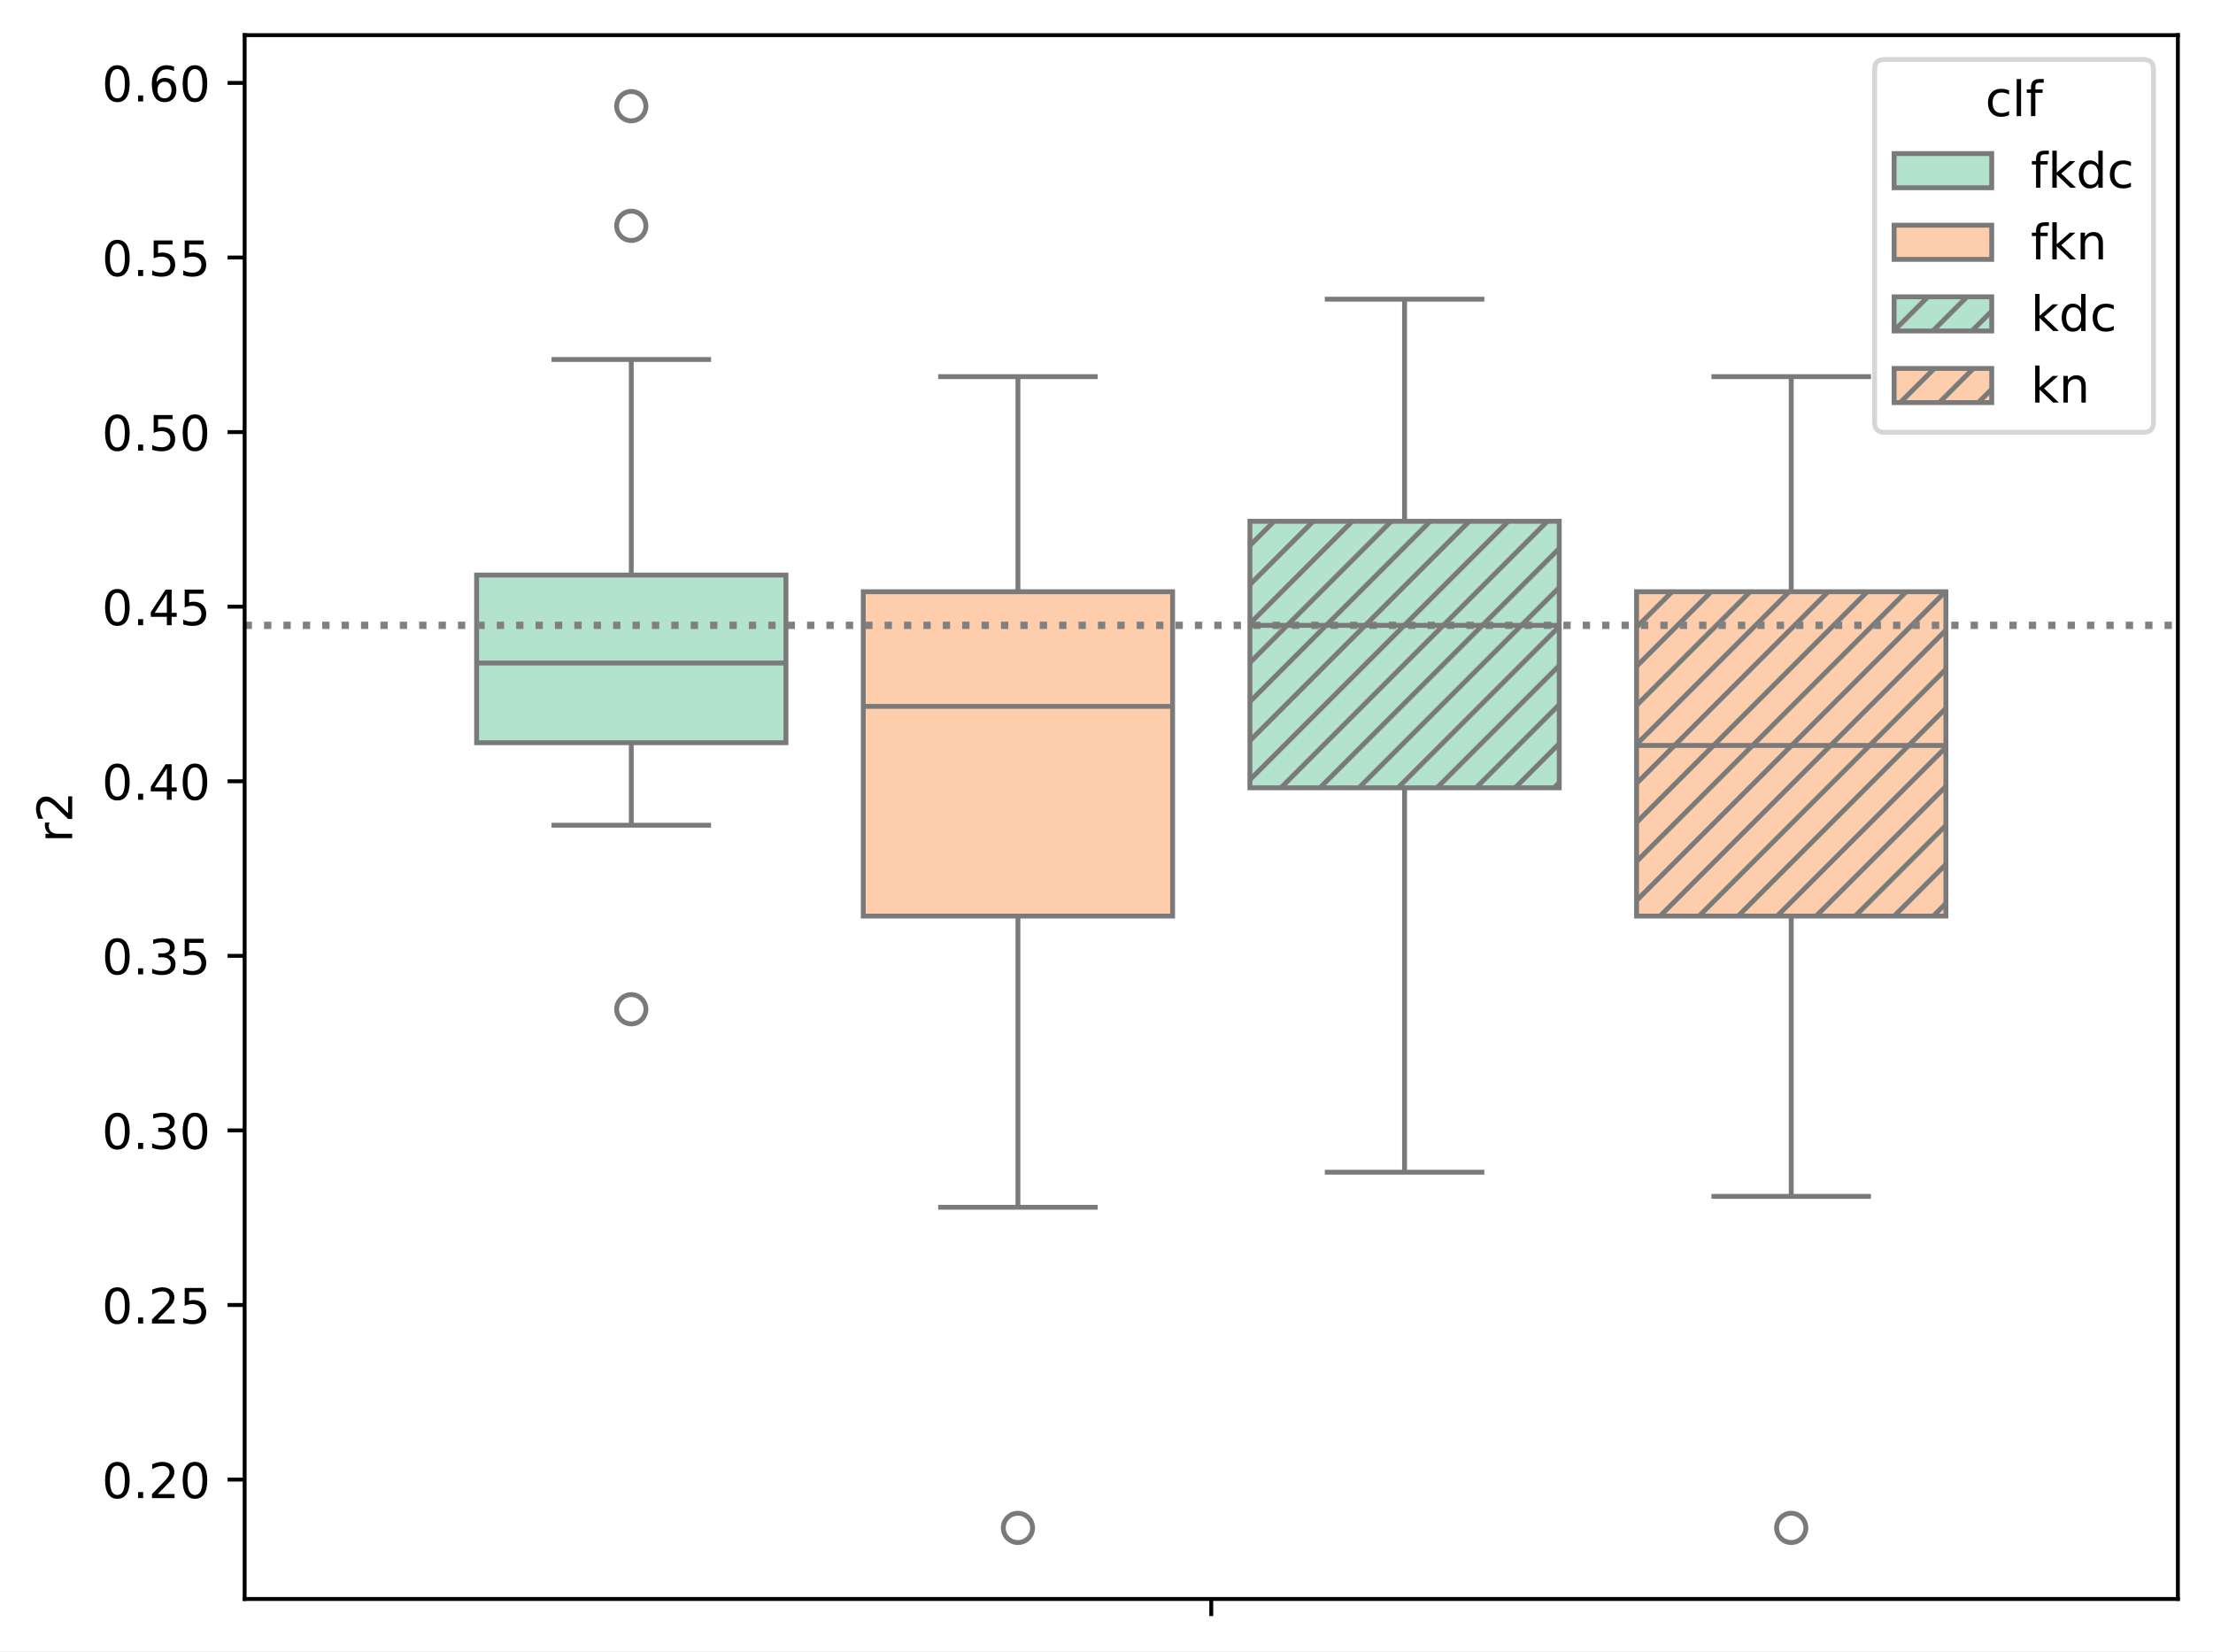
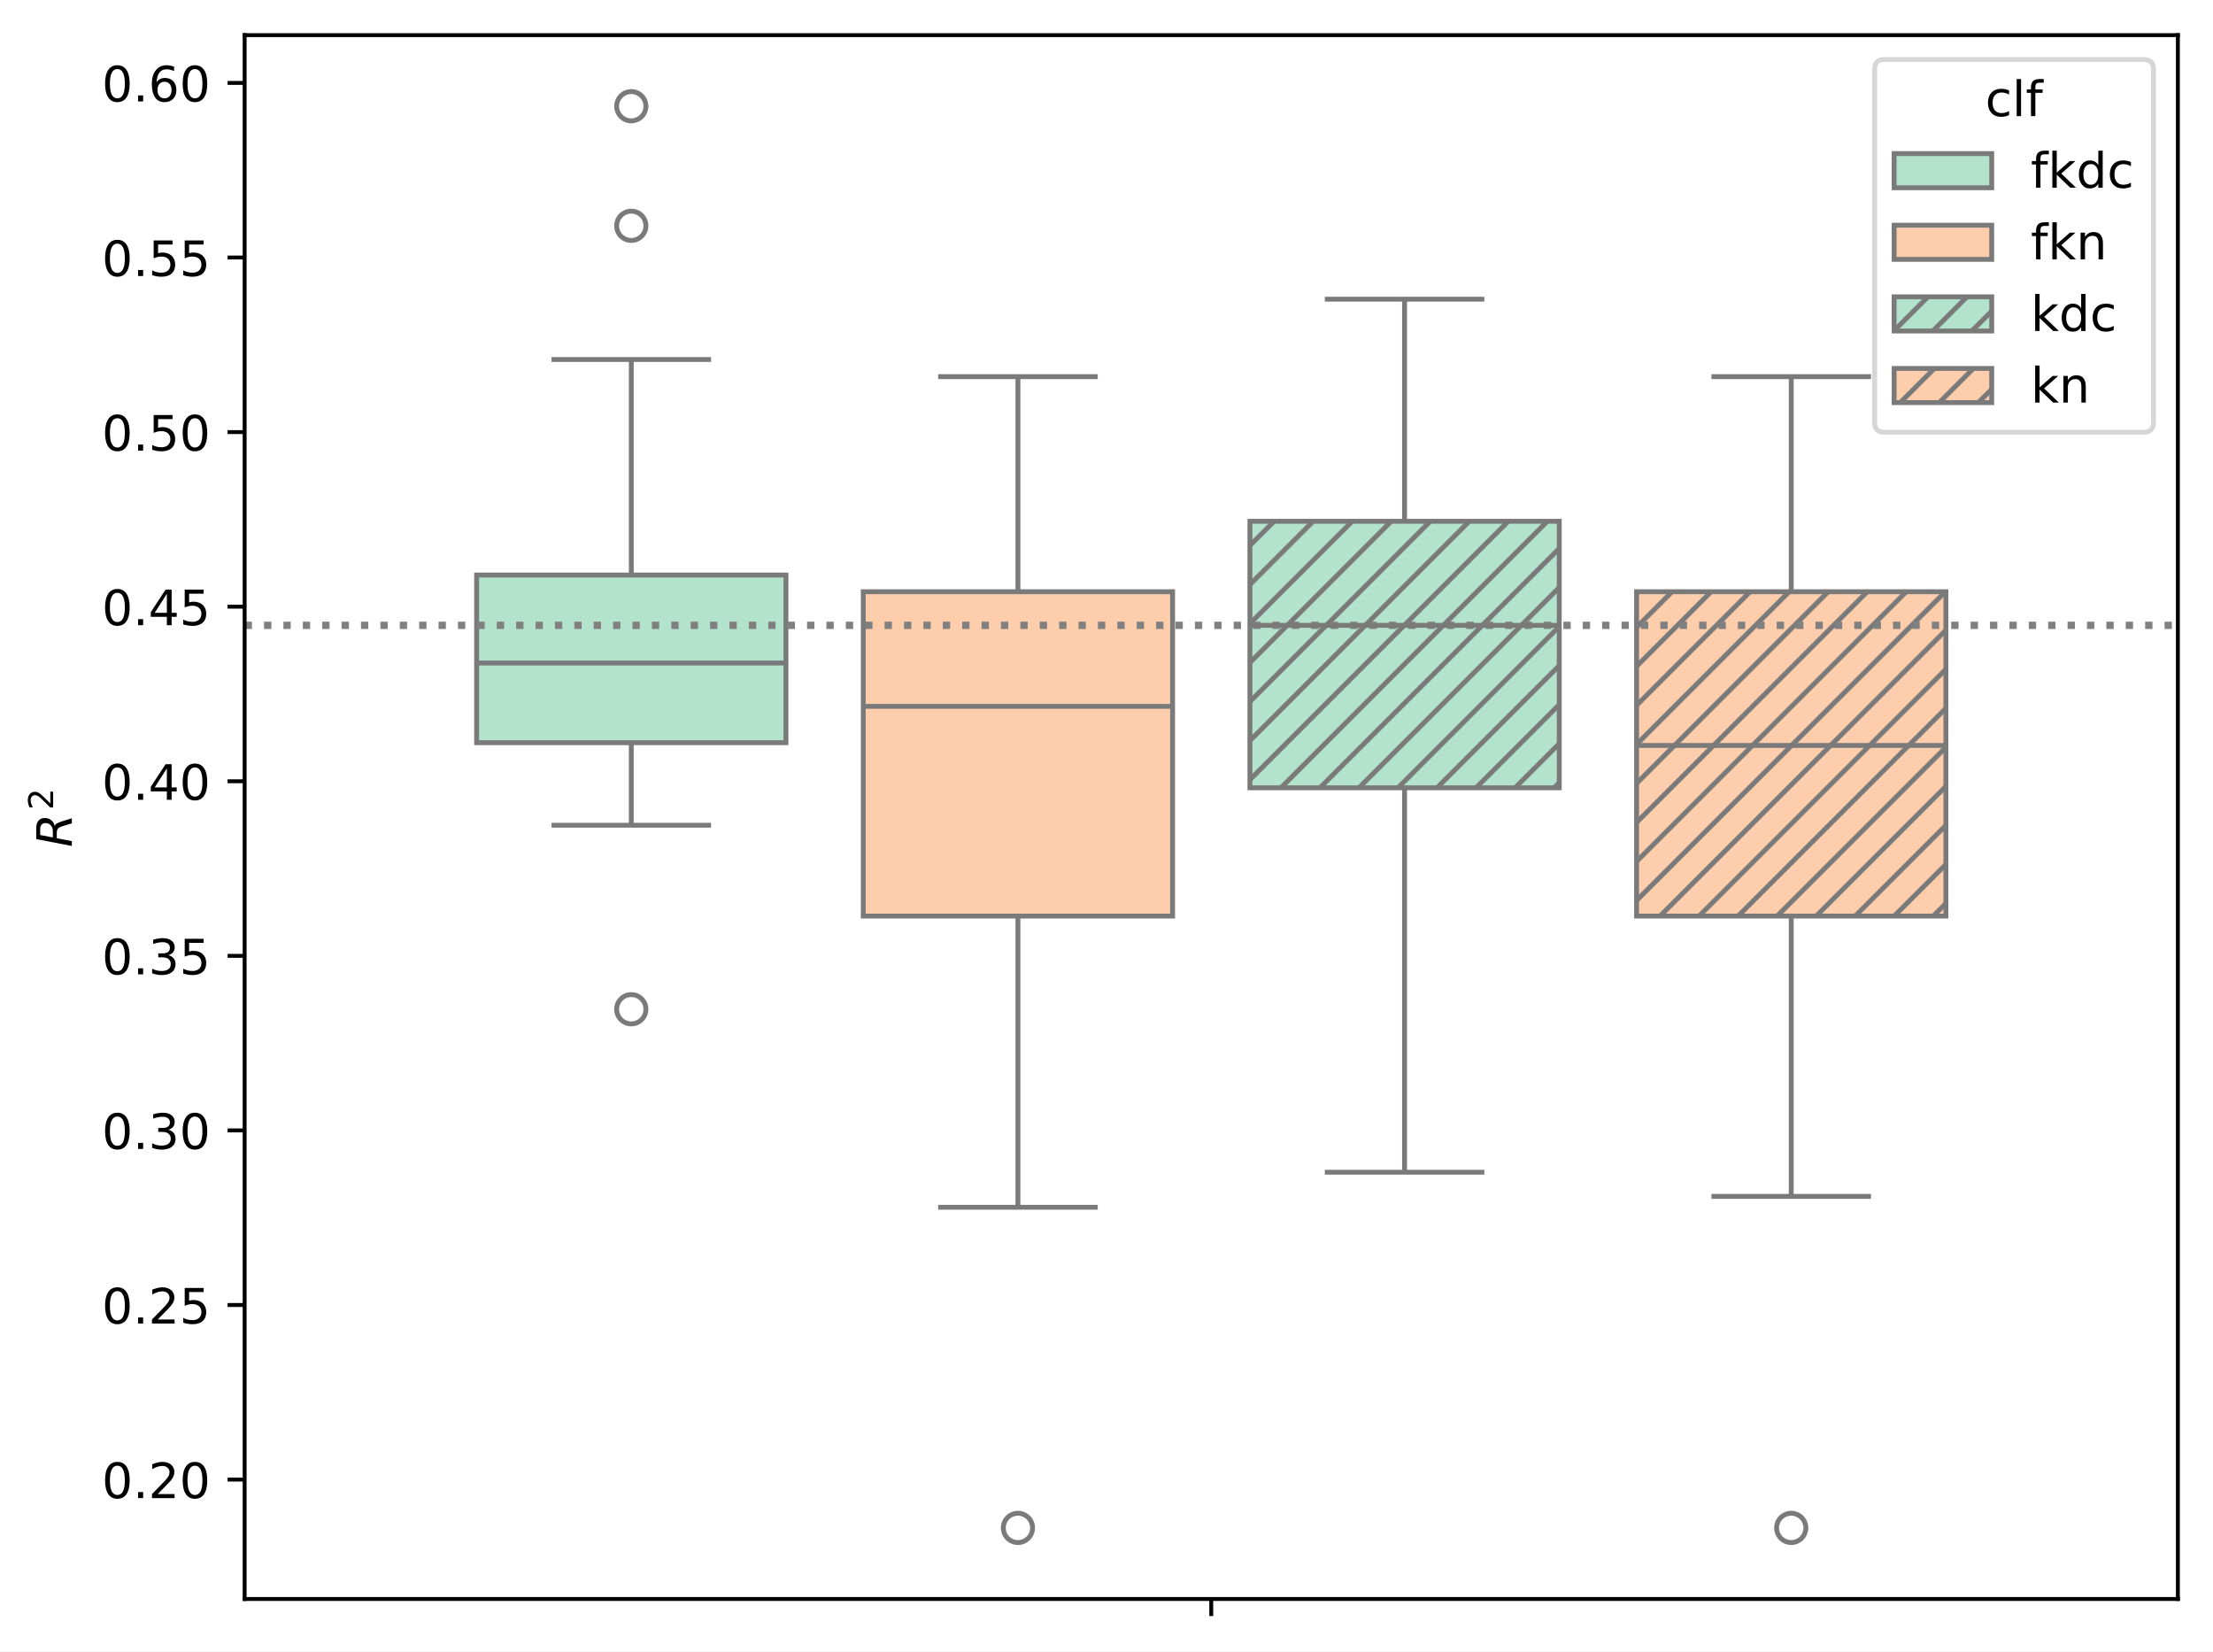
<svg xmlns="http://www.w3.org/2000/svg" xmlns:xlink="http://www.w3.org/1999/xlink" width="453.6pt" height="338.4pt" viewBox="0 0 453.6 338.4" version="1.1">
  <defs>
    <style type="text/css">*{stroke-linejoin: round; stroke-linecap: butt}</style>
  </defs>
  <g id="figure_1">
    <g id="patch_1">
      <path d="M 0 338.4  L 453.6 338.4  L 453.6 0  L 0 0  z " style="fill: #ffffff" />
    </g>
    <g id="axes_1">
      <g id="patch_2">
        <path d="M 50.144 327.7  L 446.4 327.7  L 446.4 7.2  L 50.144 7.2  z " style="fill: #ffffff" />
      </g>
      <g id="patch_3">
        <path d="M 248.272 446.345  L 248.272 446.345  L 248.272 446.345  L 248.272 446.345  z " clip-path="url(#p3b1d81f446)" style="fill: #b3e2cd; stroke: #7a7a7a; stroke-linejoin: miter" />
      </g>
      <g id="patch_4">
        <path d="M 248.272 446.345  L 248.272 446.345  L 248.272 446.345  L 248.272 446.345  z " clip-path="url(#p3b1d81f446)" style="fill: #fdcdac; stroke: #7a7a7a; stroke-linejoin: miter" />
      </g>
      <g id="patch_5">
        <path d="M 248.272 446.345  L 248.272 446.345  L 248.272 446.345  L 248.272 446.345  z " clip-path="url(#p3b1d81f446)" style="fill: #b3e2cd; stroke: #7a7a7a; stroke-linejoin: miter" />
      </g>
      <g id="patch_6">
        <path d="M 248.272 446.345  L 248.272 446.345  L 248.272 446.345  L 248.272 446.345  z " clip-path="url(#p3b1d81f446)" style="fill: #fdcdac; stroke: #7a7a7a; stroke-linejoin: miter" />
      </g>
      <g id="matplotlib.axis_1">
        <g id="xtick_1">
          <g id="line2d_1">
            <defs>
              <path id="m38f3b05bbe" d="M 0 0  L 0 3.5  " style="stroke: #000000; stroke-width: 0.8" />
            </defs>
            <g>
              <use xlink:href="#m38f3b05bbe" x="248.272" y="327.7" style="stroke: #000000; stroke-width: 0.8" />
            </g>
          </g>
        </g>
      </g>
      <g id="matplotlib.axis_2">
        <g id="ytick_1">
          <g id="line2d_2">
            <defs>
              <path id="mbd2f377c6c" d="M 0 0  L -3.5 0  " style="stroke: #000000; stroke-width: 0.8" />
            </defs>
            <g>
              <use xlink:href="#mbd2f377c6c" x="50.144" y="303.228" style="stroke: #000000; stroke-width: 0.8" />
            </g>
          </g>
          <g id="text_1">
            <g transform="translate(20.87813 307.0268) scale(0.1 -0.1)">
              <defs>
                <path id="DejaVuSans-30" d="M 2034 4250  Q 1547 4250 1301 3770  Q 1056 3291 1056 2328  Q 1056 1369 1301 889  Q 1547 409 2034 409  Q 2525 409 2770 889  Q 3016 1369 3016 2328  Q 3016 3291 2770 3770  Q 2525 4250 2034 4250  z M 2034 4750  Q 2819 4750 3233 4129  Q 3647 3509 3647 2328  Q 3647 1150 3233 529  Q 2819 -91 2034 -91  Q 1250 -91 836 529  Q 422 1150 422 2328  Q 422 3509 836 4129  Q 1250 4750 2034 4750  z " transform="scale(0.015625)" />
                <path id="DejaVuSans-2e" d="M 684 794  L 1344 794  L 1344 0  L 684 0  L 684 794  z " transform="scale(0.015625)" />
                <path id="DejaVuSans-32" d="M 1228 531  L 3431 531  L 3431 0  L 469 0  L 469 531  Q 828 903 1448 1529  Q 2069 2156 2228 2338  Q 2531 2678 2651 2914  Q 2772 3150 2772 3378  Q 2772 3750 2511 3984  Q 2250 4219 1831 4219  Q 1534 4219 1204 4116  Q 875 4013 500 3803  L 500 4441  Q 881 4594 1212 4672  Q 1544 4750 1819 4750  Q 2544 4750 2975 4387  Q 3406 4025 3406 3419  Q 3406 3131 3298 2873  Q 3191 2616 2906 2266  Q 2828 2175 2409 1742  Q 1991 1309 1228 531  z " transform="scale(0.015625)" />
              </defs>
              <use xlink:href="#DejaVuSans-30" />
              <use xlink:href="#DejaVuSans-2e" transform="translate(63.62305 0)" />
              <use xlink:href="#DejaVuSans-32" transform="translate(95.41016 0)" />
              <use xlink:href="#DejaVuSans-30" transform="translate(159.0332 0)" />
            </g>
          </g>
        </g>
        <g id="ytick_2">
          <g id="line2d_3">
            <g>
              <use xlink:href="#mbd2f377c6c" x="50.144" y="267.448" style="stroke: #000000; stroke-width: 0.8" />
            </g>
          </g>
          <g id="text_2">
            <g transform="translate(20.87813 271.2476) scale(0.1 -0.1)">
              <defs>
                <path id="DejaVuSans-35" d="M 691 4666  L 3169 4666  L 3169 4134  L 1269 4134  L 1269 2991  Q 1406 3038 1543 3061  Q 1681 3084 1819 3084  Q 2600 3084 3056 2656  Q 3513 2228 3513 1497  Q 3513 744 3044 326  Q 2575 -91 1722 -91  Q 1428 -91 1123 -41  Q 819 9 494 109  L 494 744  Q 775 591 1075 516  Q 1375 441 1709 441  Q 2250 441 2565 725  Q 2881 1009 2881 1497  Q 2881 1984 2565 2268  Q 2250 2553 1709 2553  Q 1456 2553 1204 2497  Q 953 2441 691 2322  L 691 4666  z " transform="scale(0.015625)" />
              </defs>
              <use xlink:href="#DejaVuSans-30" />
              <use xlink:href="#DejaVuSans-2e" transform="translate(63.62305 0)" />
              <use xlink:href="#DejaVuSans-32" transform="translate(95.41016 0)" />
              <use xlink:href="#DejaVuSans-35" transform="translate(159.0332 0)" />
            </g>
          </g>
        </g>
        <g id="ytick_3">
          <g id="line2d_4">
            <g>
              <use xlink:href="#mbd2f377c6c" x="50.144" y="231.669" style="stroke: #000000; stroke-width: 0.8" />
            </g>
          </g>
          <g id="text_3">
            <g transform="translate(20.87813 235.4683) scale(0.1 -0.1)">
              <defs>
                <path id="DejaVuSans-33" d="M 2597 2516  Q 3050 2419 3304 2112  Q 3559 1806 3559 1356  Q 3559 666 3084 287  Q 2609 -91 1734 -91  Q 1441 -91 1130 -33  Q 819 25 488 141  L 488 750  Q 750 597 1062 519  Q 1375 441 1716 441  Q 2309 441 2620 675  Q 2931 909 2931 1356  Q 2931 1769 2642 2001  Q 2353 2234 1838 2234  L 1294 2234  L 1294 2753  L 1863 2753  Q 2328 2753 2575 2939  Q 2822 3125 2822 3475  Q 2822 3834 2567 4026  Q 2313 4219 1838 4219  Q 1578 4219 1281 4162  Q 984 4106 628 3988  L 628 4550  Q 988 4650 1302 4700  Q 1616 4750 1894 4750  Q 2613 4750 3031 4423  Q 3450 4097 3450 3541  Q 3450 3153 3228 2886  Q 3006 2619 2597 2516  z " transform="scale(0.015625)" />
              </defs>
              <use xlink:href="#DejaVuSans-30" />
              <use xlink:href="#DejaVuSans-2e" transform="translate(63.62305 0)" />
              <use xlink:href="#DejaVuSans-33" transform="translate(95.41016 0)" />
              <use xlink:href="#DejaVuSans-30" transform="translate(159.0332 0)" />
            </g>
          </g>
        </g>
        <g id="ytick_4">
          <g id="line2d_5">
            <g>
              <use xlink:href="#mbd2f377c6c" x="50.144" y="195.89" style="stroke: #000000; stroke-width: 0.8" />
            </g>
          </g>
          <g id="text_4">
            <g transform="translate(20.87813 199.689) scale(0.1 -0.1)">
              <use xlink:href="#DejaVuSans-30" />
              <use xlink:href="#DejaVuSans-2e" transform="translate(63.62305 0)" />
              <use xlink:href="#DejaVuSans-33" transform="translate(95.41016 0)" />
              <use xlink:href="#DejaVuSans-35" transform="translate(159.0332 0)" />
            </g>
          </g>
        </g>
        <g id="ytick_5">
          <g id="line2d_6">
            <g>
              <use xlink:href="#mbd2f377c6c" x="50.144" y="160.111" style="stroke: #000000; stroke-width: 0.8" />
            </g>
          </g>
          <g id="text_5">
            <g transform="translate(20.87813 163.9098) scale(0.1 -0.1)">
              <defs>
                <path id="DejaVuSans-34" d="M 2419 4116  L 825 1625  L 2419 1625  L 2419 4116  z M 2253 4666  L 3047 4666  L 3047 1625  L 3713 1625  L 3713 1100  L 3047 1100  L 3047 0  L 2419 0  L 2419 1100  L 313 1100  L 313 1709  L 2253 4666  z " transform="scale(0.015625)" />
              </defs>
              <use xlink:href="#DejaVuSans-30" />
              <use xlink:href="#DejaVuSans-2e" transform="translate(63.62305 0)" />
              <use xlink:href="#DejaVuSans-34" transform="translate(95.41016 0)" />
              <use xlink:href="#DejaVuSans-30" transform="translate(159.0332 0)" />
            </g>
          </g>
        </g>
        <g id="ytick_6">
          <g id="line2d_7">
            <g>
              <use xlink:href="#mbd2f377c6c" x="50.144" y="124.331" style="stroke: #000000; stroke-width: 0.8" />
            </g>
          </g>
          <g id="text_6">
            <g transform="translate(20.87813 128.1305) scale(0.1 -0.1)">
              <use xlink:href="#DejaVuSans-30" />
              <use xlink:href="#DejaVuSans-2e" transform="translate(63.62305 0)" />
              <use xlink:href="#DejaVuSans-34" transform="translate(95.41016 0)" />
              <use xlink:href="#DejaVuSans-35" transform="translate(159.0332 0)" />
            </g>
          </g>
        </g>
        <g id="ytick_7">
          <g id="line2d_8">
            <g>
              <use xlink:href="#mbd2f377c6c" x="50.144" y="88.552" style="stroke: #000000; stroke-width: 0.8" />
            </g>
          </g>
          <g id="text_7">
            <g transform="translate(20.87813 92.35124) scale(0.1 -0.1)">
              <use xlink:href="#DejaVuSans-30" />
              <use xlink:href="#DejaVuSans-2e" transform="translate(63.62305 0)" />
              <use xlink:href="#DejaVuSans-35" transform="translate(95.41016 0)" />
              <use xlink:href="#DejaVuSans-30" transform="translate(159.0332 0)" />
            </g>
          </g>
        </g>
        <g id="ytick_8">
          <g id="line2d_9">
            <g>
              <use xlink:href="#mbd2f377c6c" x="50.144" y="52.773" style="stroke: #000000; stroke-width: 0.8" />
            </g>
          </g>
          <g id="text_8">
            <g transform="translate(20.87813 56.57197) scale(0.1 -0.1)">
              <use xlink:href="#DejaVuSans-30" />
              <use xlink:href="#DejaVuSans-2e" transform="translate(63.62305 0)" />
              <use xlink:href="#DejaVuSans-35" transform="translate(95.41016 0)" />
              <use xlink:href="#DejaVuSans-35" transform="translate(159.0332 0)" />
            </g>
          </g>
        </g>
        <g id="ytick_9">
          <g id="line2d_10">
            <g>
              <use xlink:href="#mbd2f377c6c" x="50.144" y="16.993" style="stroke: #000000; stroke-width: 0.8" />
            </g>
          </g>
          <g id="text_9">
            <g transform="translate(20.87813 20.79271) scale(0.1 -0.1)">
              <defs>
                <path id="DejaVuSans-36" d="M 2113 2584  Q 1688 2584 1439 2293  Q 1191 2003 1191 1497  Q 1191 994 1439 701  Q 1688 409 2113 409  Q 2538 409 2786 701  Q 3034 994 3034 1497  Q 3034 2003 2786 2293  Q 2538 2584 2113 2584  z M 3366 4563  L 3366 3988  Q 3128 4100 2886 4159  Q 2644 4219 2406 4219  Q 1781 4219 1451 3797  Q 1122 3375 1075 2522  Q 1259 2794 1537 2939  Q 1816 3084 2150 3084  Q 2853 3084 3261 2657  Q 3669 2231 3669 1497  Q 3669 778 3244 343  Q 2819 -91 2113 -91  Q 1303 -91 875 529  Q 447 1150 447 2328  Q 447 3434 972 4092  Q 1497 4750 2381 4750  Q 2619 4750 2861 4703  Q 3103 4656 3366 4563  z " transform="scale(0.015625)" />
              </defs>
              <use xlink:href="#DejaVuSans-30" />
              <use xlink:href="#DejaVuSans-2e" transform="translate(63.62305 0)" />
              <use xlink:href="#DejaVuSans-36" transform="translate(95.41016 0)" />
              <use xlink:href="#DejaVuSans-30" transform="translate(159.0332 0)" />
            </g>
          </g>
        </g>
        <g id="text_10">
-           <g transform="translate(14.79844 172.6867) rotate(-90) scale(0.1 -0.1)">
-             <defs>
-               <path id="DejaVuSans-72" d="M 2631 2963  Q 2534 3019 2420 3045  Q 2306 3072 2169 3072  Q 1681 3072 1420 2755  Q 1159 2438 1159 1844  L 1159 0  L 581 0  L 581 3500  L 1159 3500  L 1159 2956  Q 1341 3275 1631 3429  Q 1922 3584 2338 3584  Q 2397 3584 2469 3576  Q 2541 3569 2628 3553  L 2631 2963  z " transform="scale(0.015625)" />
-             </defs>
-             <use xlink:href="#DejaVuSans-72" />
-             <use xlink:href="#DejaVuSans-32" transform="translate(41.11328 0)" />
+           <g transform="translate(14.79844 173.65) rotate(-90) scale(0.1 -0.1)">
+             <defs>
+               <path id="DejaVuSans-Oblique-52" d="M 1613 4147  L 1294 2491  L 2106 2491  Q 2584 2491 2879 2755  Q 3175 3019 3175 3444  Q 3175 3784 2976 3965  Q 2778 4147 2406 4147  L 1613 4147  z M 2772 2241  Q 2972 2194 3105 2009  Q 3238 1825 3413 1275  L 3809 0  L 3144 0  L 2778 1197  Q 2638 1659 2453 1815  Q 2269 1972 1888 1972  L 1191 1972  L 806 0  L 172 0  L 1081 4666  L 2503 4666  Q 3150 4666 3495 4373  Q 3841 4081 3841 3531  Q 3841 3044 3547 2687  Q 3253 2331 2772 2241  z " transform="scale(0.015625)" />
+             </defs>
+             <use xlink:href="#DejaVuSans-Oblique-52" transform="translate(0 0.765625)" />
+             <use xlink:href="#DejaVuSans-32" transform="translate(76.49919 39.04688) scale(0.7)" />
          </g>
        </g>
      </g>
      <g id="patch_7">
        <path d="M 97.695 152.215  L 161.095 152.215  L 161.095 117.851  L 97.695 117.851  L 97.695 152.215  z " clip-path="url(#p3b1d81f446)" style="fill: #b3e2cd; stroke: #7a7a7a; stroke-linejoin: miter" />
      </g>
      <g id="line2d_11">
        <path d="M 129.395 152.215  L 129.395 169.125  " clip-path="url(#p3b1d81f446)" style="fill: none; stroke: #7a7a7a" />
      </g>
      <g id="line2d_12">
        <path d="M 129.395 117.851  L 129.395 73.676  " clip-path="url(#p3b1d81f446)" style="fill: none; stroke: #7a7a7a" />
      </g>
      <g id="line2d_13">
        <path d="M 113.545 169.125  L 145.245 169.125  " clip-path="url(#p3b1d81f446)" style="fill: none; stroke: #7a7a7a; stroke-linecap: square" />
      </g>
      <g id="line2d_14">
        <path d="M 113.545 73.676  L 145.245 73.676  " clip-path="url(#p3b1d81f446)" style="fill: none; stroke: #7a7a7a; stroke-linecap: square" />
      </g>
      <g id="line2d_15">
        <defs>
          <path id="mf2d42e0765" d="M 0 3  C 0.796 3 1.559 2.684 2.121 2.121  C 2.684 1.559 3 0.796 3 0  C 3 -0.796 2.684 -1.559 2.121 -2.121  C 1.559 -2.684 0.796 -3 0 -3  C -0.796 -3 -1.559 -2.684 -2.121 -2.121  C -2.684 -1.559 -3 -0.796 -3 0  C -3 0.796 -2.684 1.559 -2.121 2.121  C -1.559 2.684 -0.796 3 0 3  z " style="stroke: #7a7a7a" />
        </defs>
        <g clip-path="url(#p3b1d81f446)">
          <use xlink:href="#mf2d42e0765" x="129.395" y="206.838" style="fill-opacity: 0; stroke: #7a7a7a" />
          <use xlink:href="#mf2d42e0765" x="129.395" y="21.768" style="fill-opacity: 0; stroke: #7a7a7a" />
          <use xlink:href="#mf2d42e0765" x="129.395" y="46.276" style="fill-opacity: 0; stroke: #7a7a7a" />
        </g>
      </g>
      <g id="patch_8">
        <path d="M 176.946 187.745  L 240.347 187.745  L 240.347 121.27  L 176.946 121.27  L 176.946 187.745  z " clip-path="url(#p3b1d81f446)" style="fill: #fdcdac; stroke: #7a7a7a; stroke-linejoin: miter" />
      </g>
      <g id="line2d_16">
        <path d="M 208.646 187.745  L 208.646 247.425  " clip-path="url(#p3b1d81f446)" style="fill: none; stroke: #7a7a7a" />
      </g>
      <g id="line2d_17">
        <path d="M 208.646 121.27  L 208.646 77.193  " clip-path="url(#p3b1d81f446)" style="fill: none; stroke: #7a7a7a" />
      </g>
      <g id="line2d_18">
        <path d="M 192.796 247.425  L 224.496 247.425  " clip-path="url(#p3b1d81f446)" style="fill: none; stroke: #7a7a7a; stroke-linecap: square" />
      </g>
      <g id="line2d_19">
        <path d="M 192.796 77.193  L 224.496 77.193  " clip-path="url(#p3b1d81f446)" style="fill: none; stroke: #7a7a7a; stroke-linecap: square" />
      </g>
      <g id="line2d_20">
        <g clip-path="url(#p3b1d81f446)">
          <use xlink:href="#mf2d42e0765" x="208.646" y="313.132" style="fill-opacity: 0; stroke: #7a7a7a" />
        </g>
      </g>
      <g id="patch_9">
        <path d="M 256.197 161.455  L 319.598 161.455  L 319.598 106.834  L 256.197 106.834  L 256.197 161.455  z " clip-path="url(#p3b1d81f446)" style="fill: url(#h5c36d2b54f); stroke: #7a7a7a; stroke-linejoin: miter" />
      </g>
      <g id="line2d_21">
        <path d="M 287.897 161.455  L 287.897 240.241  " clip-path="url(#p3b1d81f446)" style="fill: none; stroke: #7a7a7a" />
      </g>
      <g id="line2d_22">
        <path d="M 287.897 106.834  L 287.897 61.316  " clip-path="url(#p3b1d81f446)" style="fill: none; stroke: #7a7a7a" />
      </g>
      <g id="line2d_23">
        <path d="M 272.047 240.241  L 303.748 240.241  " clip-path="url(#p3b1d81f446)" style="fill: none; stroke: #7a7a7a; stroke-linecap: square" />
      </g>
      <g id="line2d_24">
        <path d="M 272.047 61.316  L 303.748 61.316  " clip-path="url(#p3b1d81f446)" style="fill: none; stroke: #7a7a7a; stroke-linecap: square" />
      </g>
      <g id="line2d_25" />
      <g id="patch_10">
        <path d="M 335.448 187.745  L 398.849 187.745  L 398.849 121.27  L 335.448 121.27  L 335.448 187.745  z " clip-path="url(#p3b1d81f446)" style="fill: url(#h0577782f04); stroke: #7a7a7a; stroke-linejoin: miter" />
      </g>
      <g id="line2d_26">
        <path d="M 367.149 187.745  L 367.149 245.193  " clip-path="url(#p3b1d81f446)" style="fill: none; stroke: #7a7a7a" />
      </g>
      <g id="line2d_27">
        <path d="M 367.149 121.27  L 367.149 77.193  " clip-path="url(#p3b1d81f446)" style="fill: none; stroke: #7a7a7a" />
      </g>
      <g id="line2d_28">
        <path d="M 351.298 245.193  L 382.999 245.193  " clip-path="url(#p3b1d81f446)" style="fill: none; stroke: #7a7a7a; stroke-linecap: square" />
      </g>
      <g id="line2d_29">
        <path d="M 351.298 77.193  L 382.999 77.193  " clip-path="url(#p3b1d81f446)" style="fill: none; stroke: #7a7a7a; stroke-linecap: square" />
      </g>
      <g id="line2d_30">
        <g clip-path="url(#p3b1d81f446)">
          <use xlink:href="#mf2d42e0765" x="367.149" y="313.132" style="fill-opacity: 0; stroke: #7a7a7a" />
        </g>
      </g>
      <g id="line2d_31">
        <path d="M 50.144 128.16  L 446.4 128.16  " clip-path="url(#p3b1d81f446)" style="fill: none; stroke-dasharray: 1.5,2.475; stroke-dashoffset: 0; stroke: #808080; stroke-width: 1.5" />
      </g>
      <g id="line2d_32">
        <path d="M 97.695 135.882  L 161.095 135.882  " clip-path="url(#p3b1d81f446)" style="fill: none; stroke: #7a7a7a" />
      </g>
      <g id="line2d_33">
        <path d="M 176.946 144.766  L 240.347 144.766  " clip-path="url(#p3b1d81f446)" style="fill: none; stroke: #7a7a7a" />
      </g>
      <g id="line2d_34">
        <path d="M 256.197 128.16  L 319.598 128.16  " clip-path="url(#p3b1d81f446)" style="fill: none; stroke: #7a7a7a" />
      </g>
      <g id="line2d_35">
        <path d="M 335.448 152.78  L 398.849 152.78  " clip-path="url(#p3b1d81f446)" style="fill: none; stroke: #7a7a7a" />
      </g>
      <g id="patch_11">
        <path d="M 50.144 327.7  L 50.144 7.2  " style="fill: none; stroke: #000000; stroke-width: 0.8; stroke-linejoin: miter; stroke-linecap: square" />
      </g>
      <g id="patch_12">
        <path d="M 446.4 327.7  L 446.4 7.2  " style="fill: none; stroke: #000000; stroke-width: 0.8; stroke-linejoin: miter; stroke-linecap: square" />
      </g>
      <g id="patch_13">
        <path d="M 50.144 327.7  L 446.4 327.7  " style="fill: none; stroke: #000000; stroke-width: 0.8; stroke-linejoin: miter; stroke-linecap: square" />
      </g>
      <g id="patch_14">
        <path d="M 50.144 7.2  L 446.4 7.2  " style="fill: none; stroke: #000000; stroke-width: 0.8; stroke-linejoin: miter; stroke-linecap: square" />
      </g>
      <g id="legend_1">
        <g id="patch_15">
          <path d="M 386.242 88.591  L 439.4 88.591  Q 441.4 88.591 441.4 86.591  L 441.4 14.2  Q 441.4 12.2 439.4 12.2  L 386.242 12.2  Q 384.242 12.2 384.242 14.2  L 384.242 86.591  Q 384.242 88.591 386.242 88.591  z " style="fill: #ffffff; opacity: 0.8; stroke: #cccccc; stroke-linejoin: miter" />
        </g>
        <g id="text_11">
          <g transform="translate(406.9227 23.79844) scale(0.1 -0.1)">
            <defs>
              <path id="DejaVuSans-63" d="M 3122 3366  L 3122 2828  Q 2878 2963 2633 3030  Q 2388 3097 2138 3097  Q 1578 3097 1268 2742  Q 959 2388 959 1747  Q 959 1106 1268 751  Q 1578 397 2138 397  Q 2388 397 2633 464  Q 2878 531 3122 666  L 3122 134  Q 2881 22 2623 -34  Q 2366 -91 2075 -91  Q 1284 -91 818 406  Q 353 903 353 1747  Q 353 2603 823 3093  Q 1294 3584 2113 3584  Q 2378 3584 2631 3529  Q 2884 3475 3122 3366  z " transform="scale(0.015625)" />
              <path id="DejaVuSans-6c" d="M 603 4863  L 1178 4863  L 1178 0  L 603 0  L 603 4863  z " transform="scale(0.015625)" />
              <path id="DejaVuSans-66" d="M 2375 4863  L 2375 4384  L 1825 4384  Q 1516 4384 1395 4259  Q 1275 4134 1275 3809  L 1275 3500  L 2222 3500  L 2222 3053  L 1275 3053  L 1275 0  L 697 0  L 697 3053  L 147 3053  L 147 3500  L 697 3500  L 697 3744  Q 697 4328 969 4595  Q 1241 4863 1831 4863  L 2375 4863  z " transform="scale(0.015625)" />
            </defs>
            <use xlink:href="#DejaVuSans-63" />
            <use xlink:href="#DejaVuSans-6c" transform="translate(54.98047 0)" />
            <use xlink:href="#DejaVuSans-66" transform="translate(82.76367 0)" />
          </g>
        </g>
        <g id="patch_16">
          <path d="M 388.242 38.477  L 408.242 38.477  L 408.242 31.477  L 388.242 31.477  z " style="fill: #b3e2cd; stroke: #7a7a7a; stroke-linejoin: miter" />
        </g>
        <g id="text_12">
          <g transform="translate(416.2422 38.47656) scale(0.1 -0.1)">
            <defs>
              <path id="DejaVuSans-6b" d="M 581 4863  L 1159 4863  L 1159 1991  L 2875 3500  L 3609 3500  L 1753 1863  L 3688 0  L 2938 0  L 1159 1709  L 1159 0  L 581 0  L 581 4863  z " transform="scale(0.015625)" />
              <path id="DejaVuSans-64" d="M 2906 2969  L 2906 4863  L 3481 4863  L 3481 0  L 2906 0  L 2906 525  Q 2725 213 2448 61  Q 2172 -91 1784 -91  Q 1150 -91 751 415  Q 353 922 353 1747  Q 353 2572 751 3078  Q 1150 3584 1784 3584  Q 2172 3584 2448 3432  Q 2725 3281 2906 2969  z M 947 1747  Q 947 1113 1208 752  Q 1469 391 1925 391  Q 2381 391 2643 752  Q 2906 1113 2906 1747  Q 2906 2381 2643 2742  Q 2381 3103 1925 3103  Q 1469 3103 1208 2742  Q 947 2381 947 1747  z " transform="scale(0.015625)" />
            </defs>
            <use xlink:href="#DejaVuSans-66" />
            <use xlink:href="#DejaVuSans-6b" transform="translate(35.20508 0)" />
            <use xlink:href="#DejaVuSans-64" transform="translate(93.11523 0)" />
            <use xlink:href="#DejaVuSans-63" transform="translate(156.5918 0)" />
          </g>
        </g>
        <g id="patch_17">
          <path d="M 388.242 53.155  L 408.242 53.155  L 408.242 46.155  L 388.242 46.155  z " style="fill: #fdcdac; stroke: #7a7a7a; stroke-linejoin: miter" />
        </g>
        <g id="text_13">
          <g transform="translate(416.2422 53.15469) scale(0.1 -0.1)">
            <defs>
              <path id="DejaVuSans-6e" d="M 3513 2113  L 3513 0  L 2938 0  L 2938 2094  Q 2938 2591 2744 2837  Q 2550 3084 2163 3084  Q 1697 3084 1428 2787  Q 1159 2491 1159 1978  L 1159 0  L 581 0  L 581 3500  L 1159 3500  L 1159 2956  Q 1366 3272 1645 3428  Q 1925 3584 2291 3584  Q 2894 3584 3203 3211  Q 3513 2838 3513 2113  z " transform="scale(0.015625)" />
            </defs>
            <use xlink:href="#DejaVuSans-66" />
            <use xlink:href="#DejaVuSans-6b" transform="translate(35.20508 0)" />
            <use xlink:href="#DejaVuSans-6e" transform="translate(93.11523 0)" />
          </g>
        </g>
        <g id="patch_18">
          <path d="M 388.242 67.833  L 408.242 67.833  L 408.242 60.833  L 388.242 60.833  z " style="fill: url(#h5c36d2b54f); stroke: #7a7a7a; stroke-linejoin: miter" />
        </g>
        <g id="text_14">
          <g transform="translate(416.2422 67.83281) scale(0.1 -0.1)">
            <use xlink:href="#DejaVuSans-6b" />
            <use xlink:href="#DejaVuSans-64" transform="translate(57.91016 0)" />
            <use xlink:href="#DejaVuSans-63" transform="translate(121.3867 0)" />
          </g>
        </g>
        <g id="patch_19">
          <path d="M 388.242 82.511  L 408.242 82.511  L 408.242 75.511  L 388.242 75.511  z " style="fill: url(#h0577782f04); stroke: #7a7a7a; stroke-linejoin: miter" />
        </g>
        <g id="text_15">
          <g transform="translate(416.2422 82.51094) scale(0.1 -0.1)">
            <use xlink:href="#DejaVuSans-6b" />
            <use xlink:href="#DejaVuSans-6e" transform="translate(57.91016 0)" />
          </g>
        </g>
      </g>
    </g>
  </g>
  <defs>
    <clipPath id="p3b1d81f446">
      <rect x="50.144" y="7.2" width="396.256" height="320.5" />
    </clipPath>
  </defs>
  <defs>
    <pattern id="h5c36d2b54f" patternUnits="userSpaceOnUse" x="0" y="0" width="72" height="72">
      <rect x="0" y="0" width="73" height="73" fill="#b3e2cd" />
      <path d="M -36 36  L 36 -36  M -32 40  L 40 -32  M -28 44  L 44 -28  M -24 48  L 48 -24  M -20 52  L 52 -20  M -16 56  L 56 -16  M -12 60  L 60 -12  M -8 64  L 64 -8  M -4 68  L 68 -4  M 0 72  L 72 0  M 4 76  L 76 4  M 8 80  L 80 8  M 12 84  L 84 12  M 16 88  L 88 16  M 20 92  L 92 20  M 24 96  L 96 24  M 28 100  L 100 28  M 32 104  L 104 32  M 36 108  L 108 36  " style="fill: #7a7a7a; stroke: #7a7a7a; stroke-width: 1.0; stroke-linecap: butt; stroke-linejoin: miter" />
    </pattern>
    <pattern id="h0577782f04" patternUnits="userSpaceOnUse" x="0" y="0" width="72" height="72">
      <rect x="0" y="0" width="73" height="73" fill="#fdcdac" />
      <path d="M -36 36  L 36 -36  M -32 40  L 40 -32  M -28 44  L 44 -28  M -24 48  L 48 -24  M -20 52  L 52 -20  M -16 56  L 56 -16  M -12 60  L 60 -12  M -8 64  L 64 -8  M -4 68  L 68 -4  M 0 72  L 72 0  M 4 76  L 76 4  M 8 80  L 80 8  M 12 84  L 84 12  M 16 88  L 88 16  M 20 92  L 92 20  M 24 96  L 96 24  M 28 100  L 100 28  M 32 104  L 104 32  M 36 108  L 108 36  " style="fill: #7a7a7a; stroke: #7a7a7a; stroke-width: 1.0; stroke-linecap: butt; stroke-linejoin: miter" />
    </pattern>
  </defs>
</svg>
